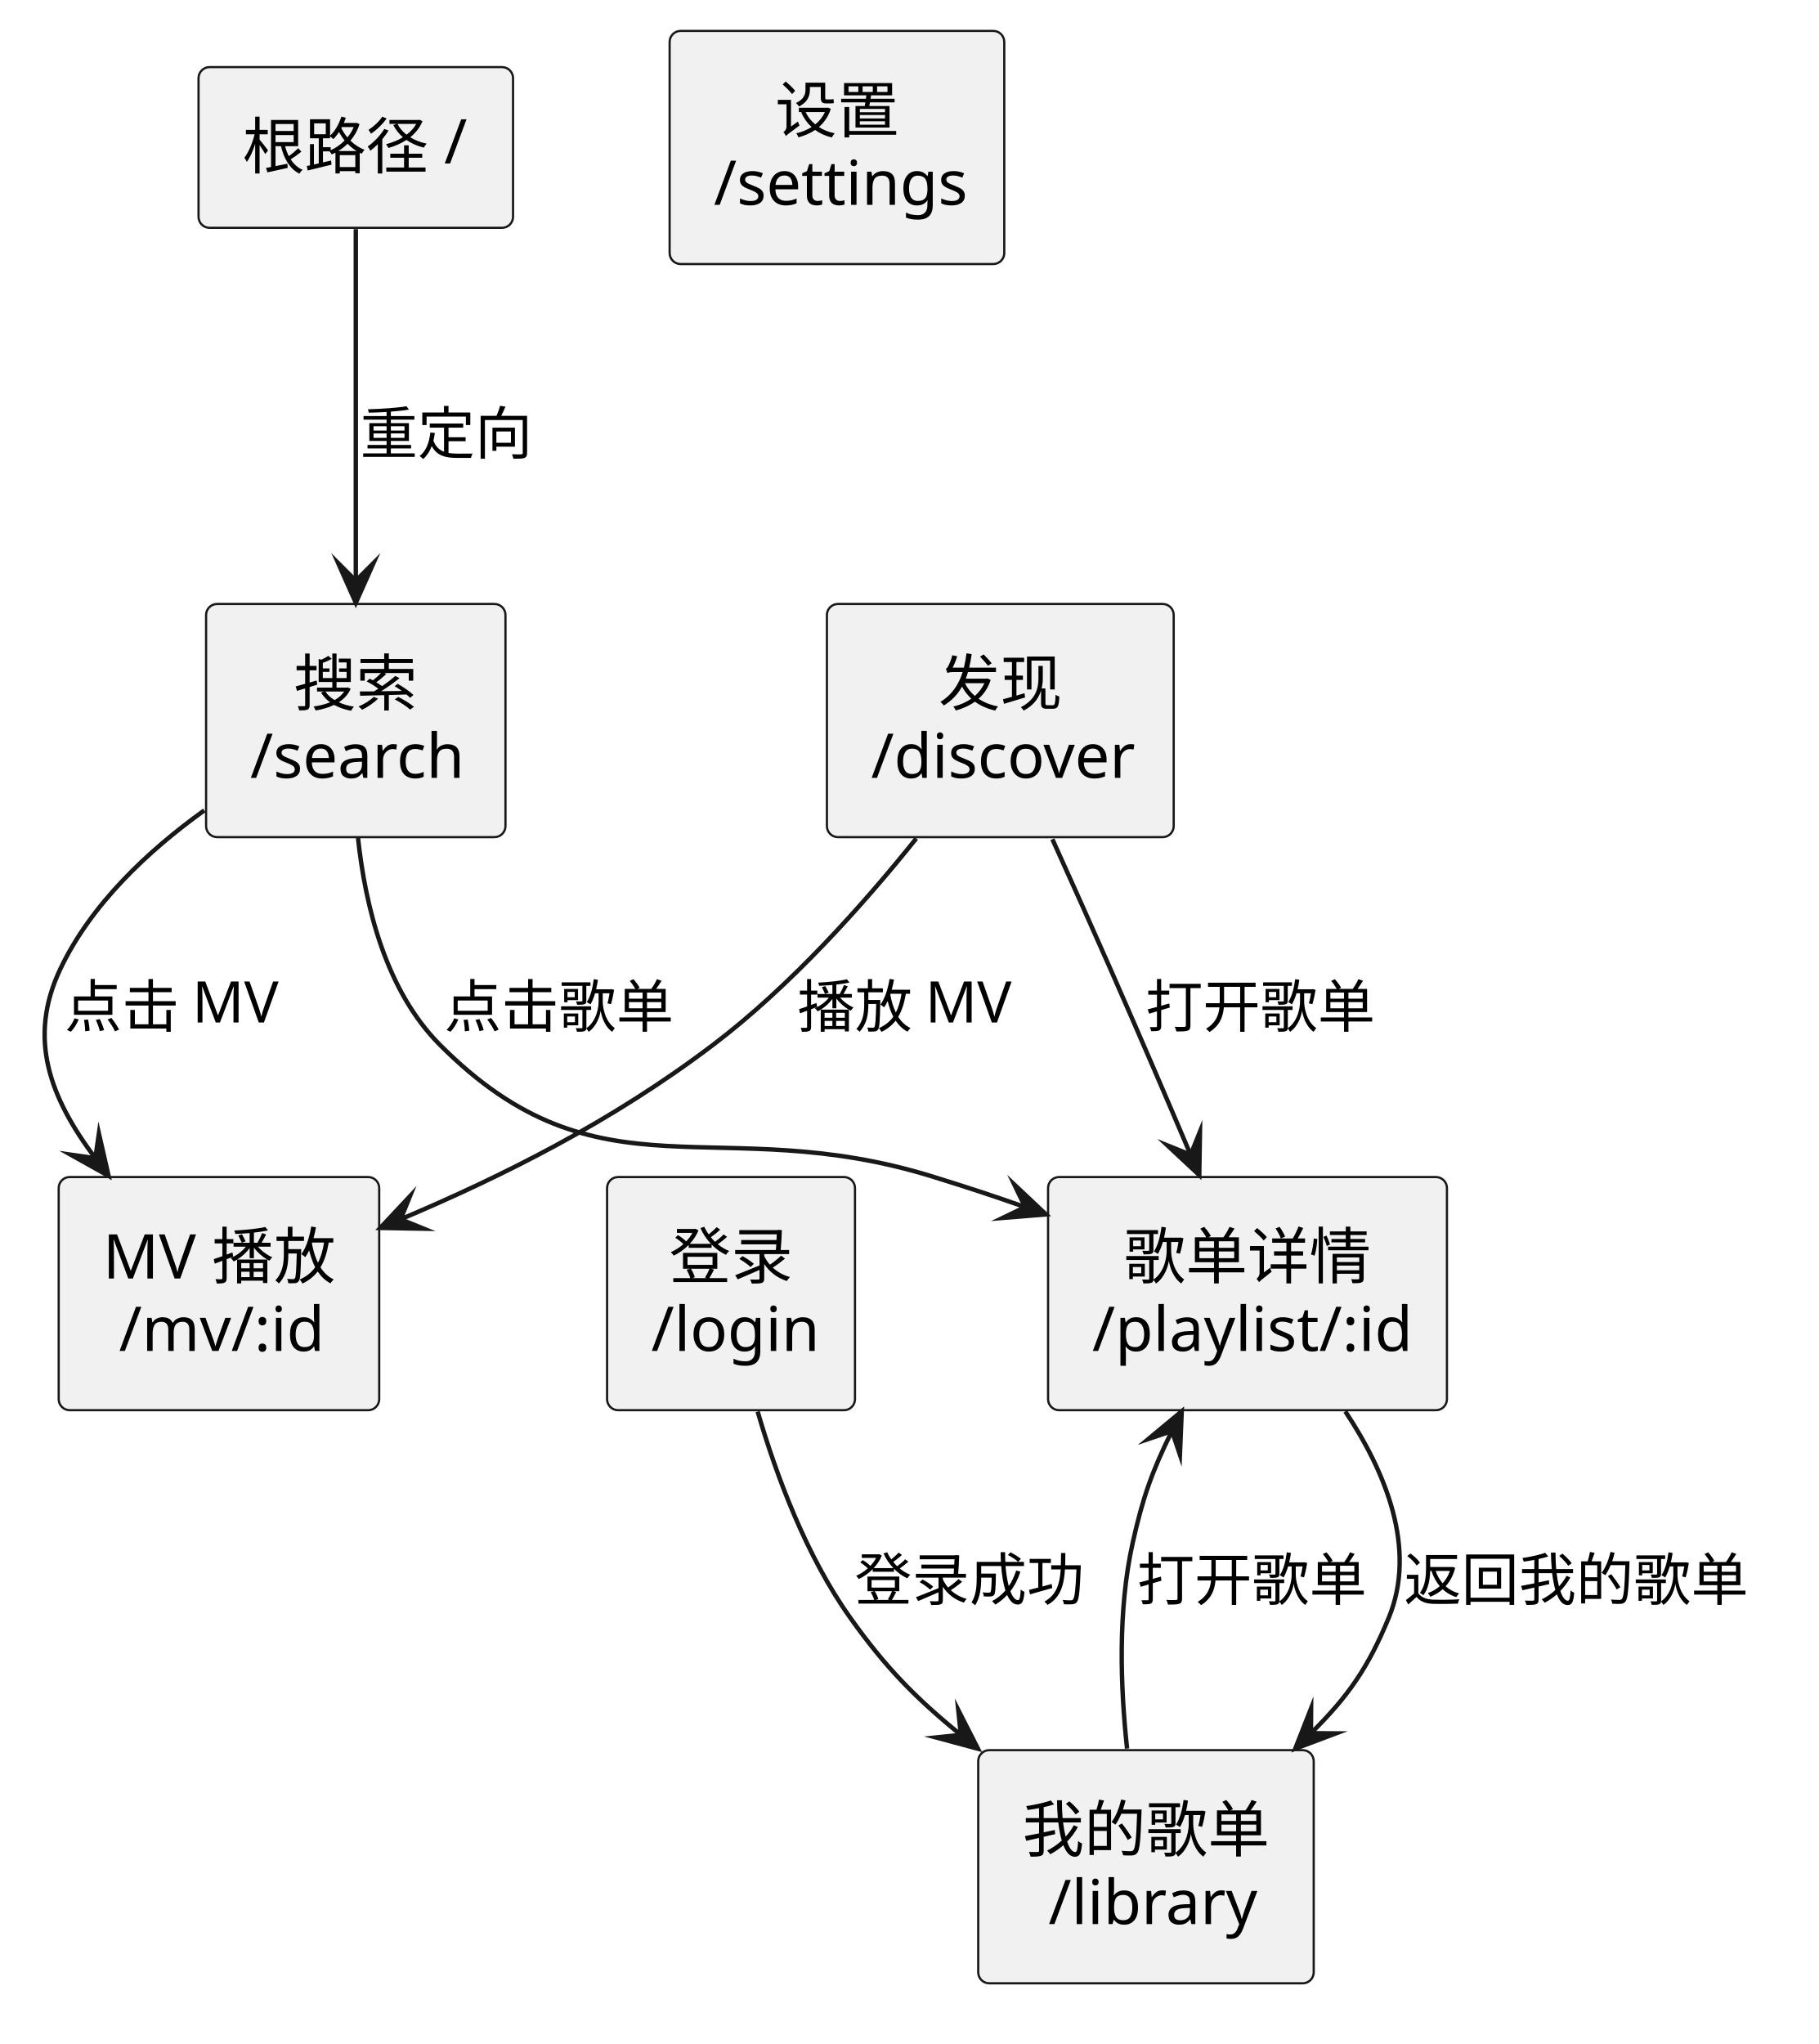
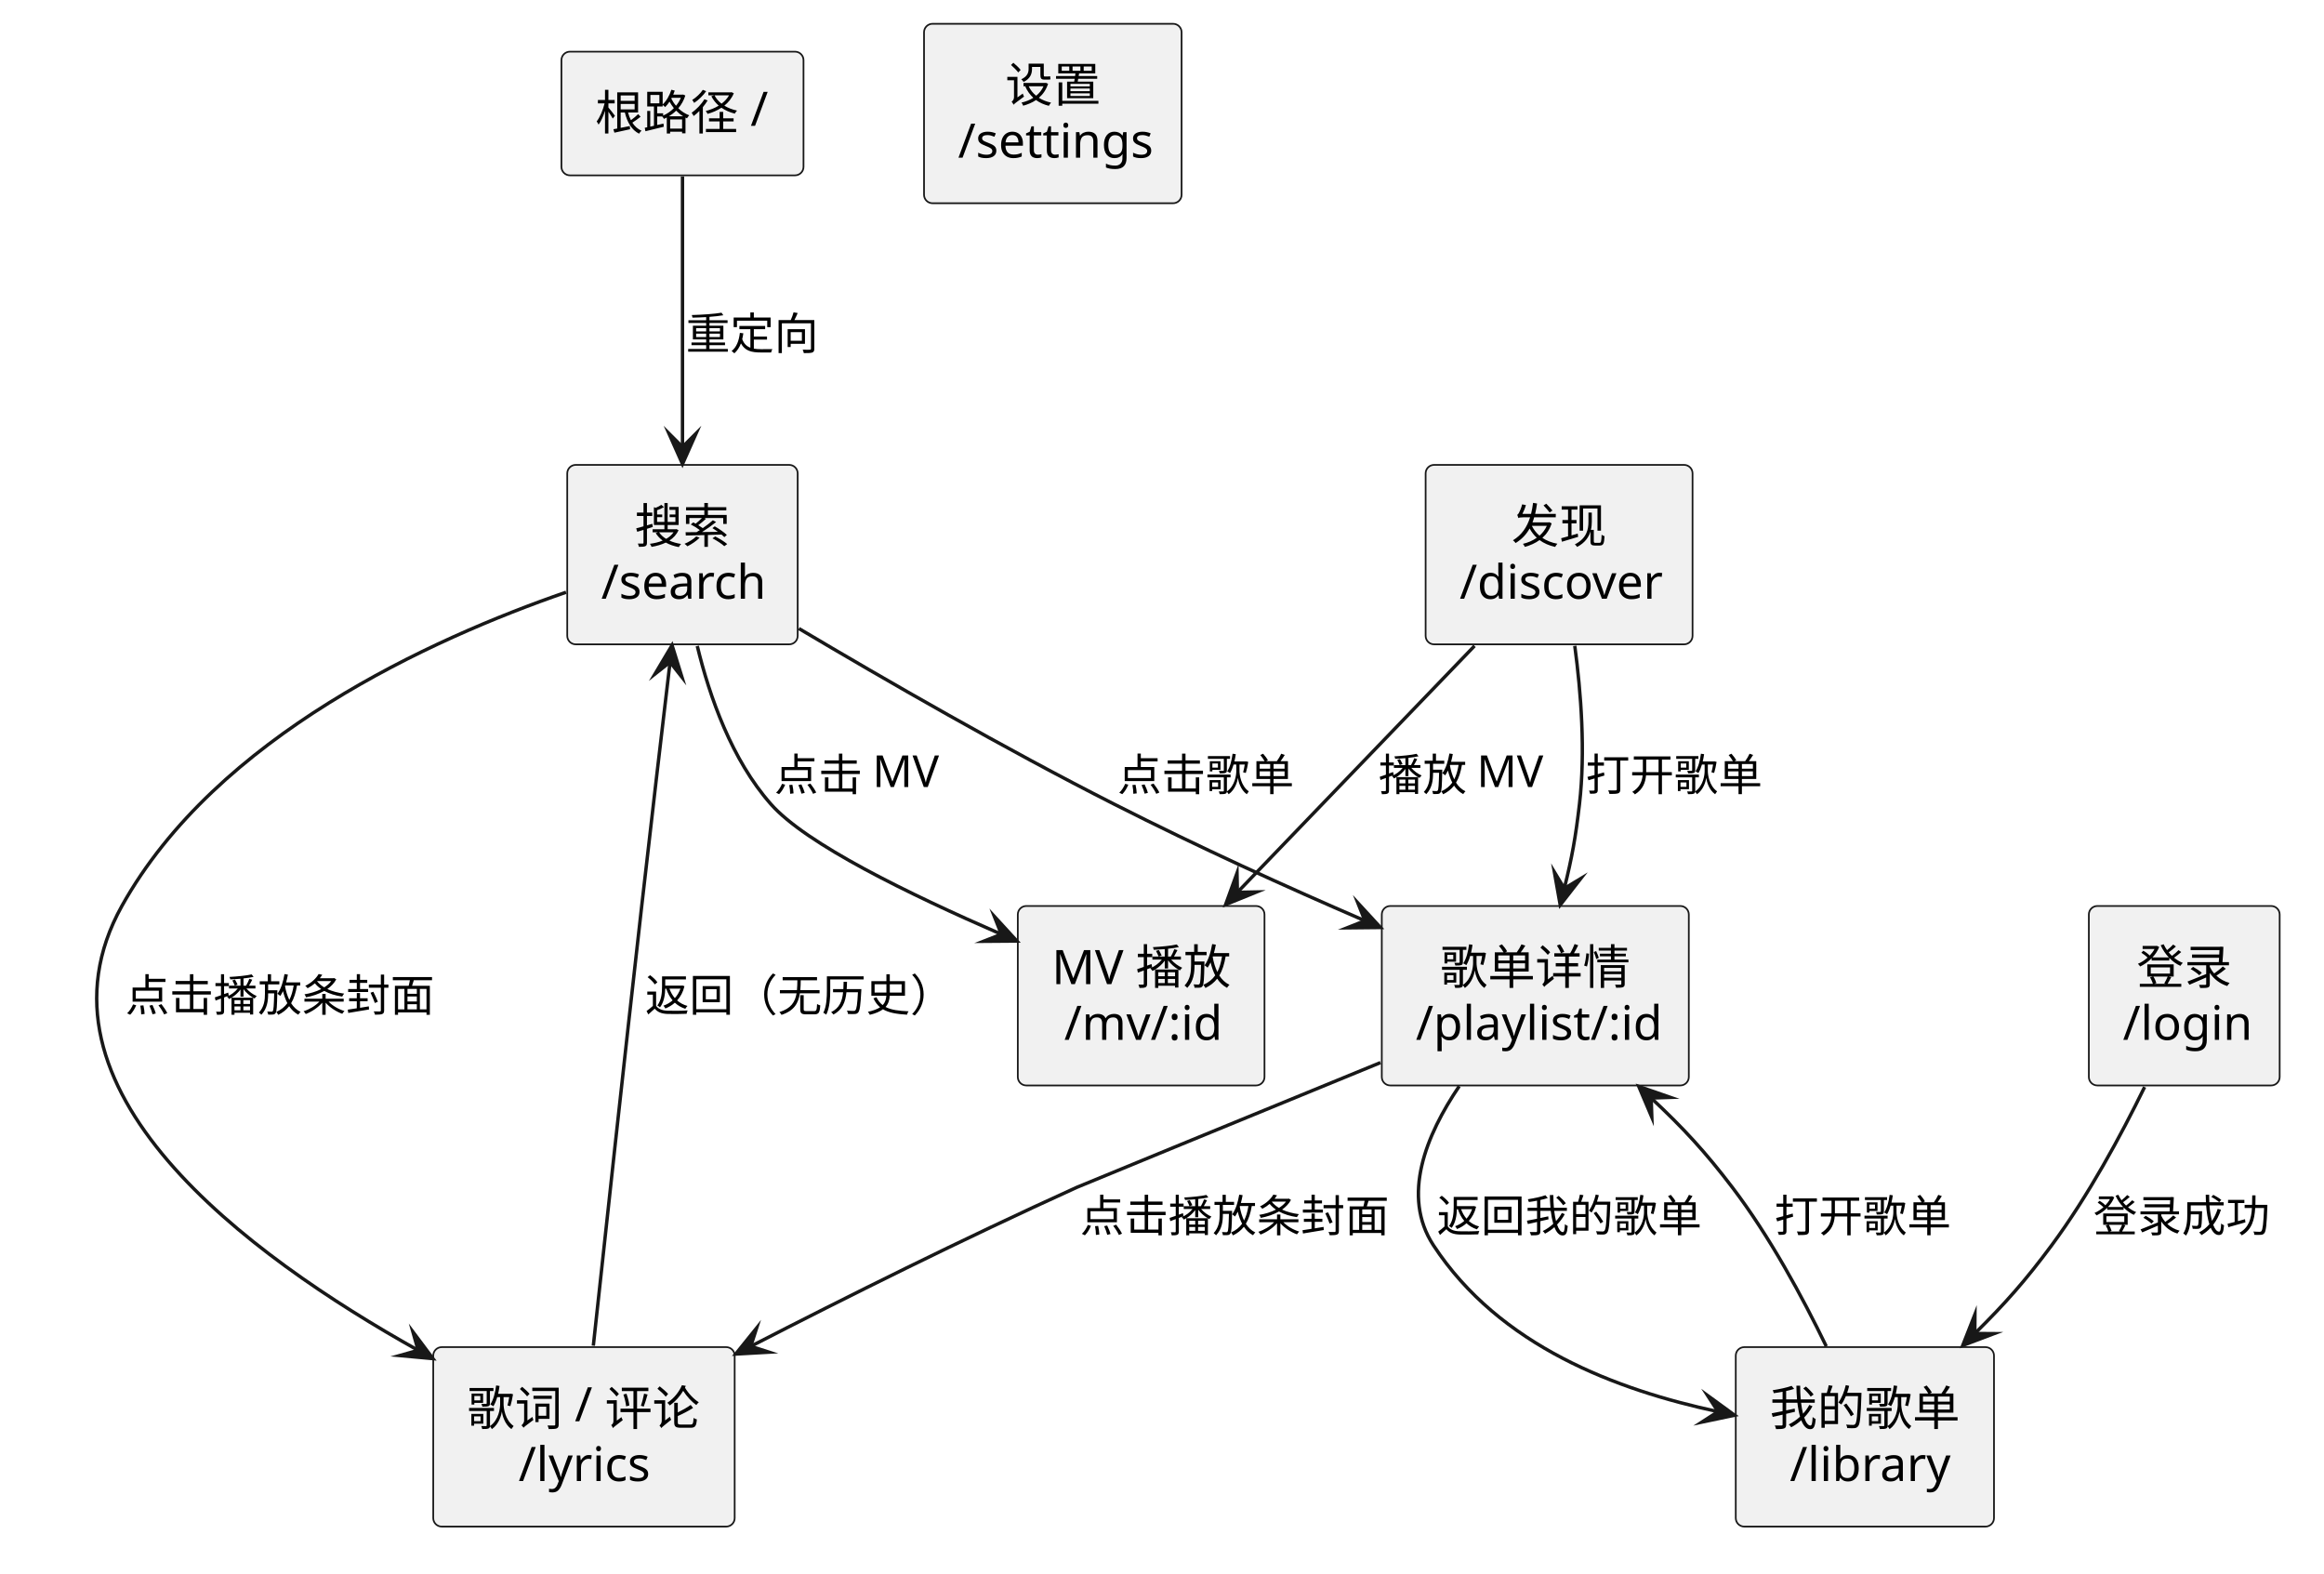
- <svg xmlns="http://www.w3.org/2000/svg" version="1.1" data-diagram-type="DESCRIPTION" style="width:412px;height:463px;background:#FFFFFF;" width="412px" height="463px" viewBox="0 0 412 463" zoomAndPan="magnify" preserveAspectRatio="none" contentStyleType="text/css">
+ <svg xmlns="http://www.w3.org/2000/svg" version="1.1" data-diagram-type="DESCRIPTION" style="width:684px;height:463px;background:#FFFFFF;" width="684px" height="463px" viewBox="0 0 684 463" zoomAndPan="magnify" preserveAspectRatio="none" contentStyleType="text/css">
  <defs />
  <g font-family="sans-serif" lengthAdjust="spacing">
    <g class="entity" data-qualified-name="ROOT" id="ent0001" data-source-line="5">
-       <rect x="44.975" y="15.2" width="71.249" height="36.406" fill="#F1F1F1" style="stroke:#181818;stroke-width:0.5;" rx="2.5" ry="2.5" />
-       <text x="54.975" y="38.188" fill="#000" font-size="14" textLength="51.249">根路径 /</text>
+       <rect x="165.24" y="15.2" width="71.249" height="36.406" fill="#F1F1F1" style="stroke:#181818;stroke-width:0.5;" rx="2.5" ry="2.5" />
+       <text x="175.24" y="38.188" fill="#000" font-size="14" textLength="51.249">根路径 /</text>
    </g>
    <g class="entity" data-qualified-name="SEARCH" id="ent0002" data-source-line="6">
-       <rect x="46.685" y="136.81" width="67.824" height="52.813" fill="#F1F1F1" style="stroke:#181818;stroke-width:0.5;" rx="2.5" ry="2.5" />
-       <text x="66.597" y="159.798" fill="#000" font-size="14" textLength="28">搜索</text>
-       <text x="56.685" y="176.205" fill="#000" font-size="14" textLength="47.824">/search</text>
+       <rect x="166.95" y="136.81" width="67.824" height="52.813" fill="#F1F1F1" style="stroke:#181818;stroke-width:0.5;" rx="2.5" ry="2.5" />
+       <text x="186.862" y="159.798" fill="#000" font-size="14" textLength="28">搜索</text>
+       <text x="176.95" y="176.205" fill="#000" font-size="14" textLength="47.824">/search</text>
    </g>
    <g class="entity" data-qualified-name="DISCOVER" id="ent0003" data-source-line="7">
-       <rect x="187.325" y="136.81" width="78.563" height="52.813" fill="#F1F1F1" style="stroke:#181818;stroke-width:0.5;" rx="2.5" ry="2.5" />
-       <text x="212.607" y="159.798" fill="#000" font-size="14" textLength="28">发现</text>
-       <text x="197.325" y="176.205" fill="#000" font-size="14" textLength="58.563">/discover</text>
+       <rect x="419.59" y="136.81" width="78.563" height="52.813" fill="#F1F1F1" style="stroke:#181818;stroke-width:0.5;" rx="2.5" ry="2.5" />
+       <text x="444.872" y="159.798" fill="#000" font-size="14" textLength="28">发现</text>
+       <text x="429.59" y="176.205" fill="#000" font-size="14" textLength="58.563">/discover</text>
    </g>
    <g class="entity" data-qualified-name="LIBRARY" id="ent0004" data-source-line="8">
-       <rect x="221.605" y="396.44" width="76" height="52.813" fill="#F1F1F1" style="stroke:#181818;stroke-width:0.5;" rx="2.5" ry="2.5" />
-       <text x="231.605" y="419.428" fill="#000" font-size="14" textLength="56">我的歌单</text>
-       <text x="237.518" y="435.835" fill="#000" font-size="14" textLength="44.174">/library</text>
+       <rect x="510.87" y="396.44" width="76" height="52.813" fill="#F1F1F1" style="stroke:#181818;stroke-width:0.5;" rx="2.5" ry="2.5" />
+       <text x="520.87" y="419.428" fill="#000" font-size="14" textLength="56">我的歌单</text>
+       <text x="526.783" y="435.835" fill="#000" font-size="14" textLength="44.174">/library</text>
    </g>
    <g class="entity" data-qualified-name="PLAYLIST" id="ent0005" data-source-line="9">
-       <rect x="237.425" y="266.62" width="90.362" height="52.813" fill="#F1F1F1" style="stroke:#181818;stroke-width:0.5;" rx="2.5" ry="2.5" />
-       <text x="254.606" y="289.608" fill="#000" font-size="14" textLength="56">歌单详情</text>
-       <text x="247.425" y="306.015" fill="#000" font-size="14" textLength="70.362">/playlist/:id</text>
+       <rect x="406.69" y="266.62" width="90.362" height="52.813" fill="#F1F1F1" style="stroke:#181818;stroke-width:0.5;" rx="2.5" ry="2.5" />
+       <text x="423.871" y="289.608" fill="#000" font-size="14" textLength="56">歌单详情</text>
+       <text x="416.69" y="306.015" fill="#000" font-size="14" textLength="70.362">/playlist/:id</text>
    </g>
    <g class="entity" data-qualified-name="MV" id="ent0006" data-source-line="10">
-       <rect x="13.295" y="266.62" width="72.609" height="52.813" fill="#F1F1F1" style="stroke:#181818;stroke-width:0.5;" rx="2.5" ry="2.5" />
-       <text x="23.295" y="289.608" fill="#000" font-size="14" textLength="52.609">MV 播放</text>
-       <text x="26.949" y="306.015" fill="#000" font-size="14" textLength="45.302">/mv/:id</text>
+       <rect x="299.56" y="266.62" width="72.609" height="52.813" fill="#F1F1F1" style="stroke:#181818;stroke-width:0.5;" rx="2.5" ry="2.5" />
+       <text x="309.56" y="289.608" fill="#000" font-size="14" textLength="52.609">MV 播放</text>
+       <text x="313.214" y="306.015" fill="#000" font-size="14" textLength="45.302">/mv/:id</text>
    </g>
-     <g class="entity" data-qualified-name="LOGIN" id="ent0007" data-source-line="11">
-       <rect x="137.525" y="266.62" width="56.162" height="52.813" fill="#F1F1F1" style="stroke:#181818;stroke-width:0.5;" rx="2.5" ry="2.5" />
-       <text x="151.606" y="289.608" fill="#000" font-size="14" textLength="28">登录</text>
-       <text x="147.525" y="306.015" fill="#000" font-size="14" textLength="36.162">/login</text>
+     <g class="entity" data-qualified-name="LYRICS" id="ent0007" data-source-line="11">
+       <rect x="127.51" y="396.44" width="88.721" height="52.813" fill="#F1F1F1" style="stroke:#181818;stroke-width:0.5;" rx="2.5" ry="2.5" />
+       <text x="137.51" y="419.428" fill="#000" font-size="14" textLength="68.721">歌词 / 评论</text>
+       <text x="152.617" y="435.835" fill="#000" font-size="14" textLength="38.507">/lyrics</text>
    </g>
-     <g class="entity" data-qualified-name="SETTINGS" id="ent0008" data-source-line="12">
-       <rect x="151.695" y="7" width="75.809" height="52.813" fill="#F1F1F1" style="stroke:#181818;stroke-width:0.5;" rx="2.5" ry="2.5" />
-       <text x="175.599" y="29.988" fill="#000" font-size="14" textLength="28">设置</text>
-       <text x="161.695" y="46.395" fill="#000" font-size="14" textLength="55.809">/settings</text>
+     <g class="entity" data-qualified-name="LOGIN" id="ent0008" data-source-line="12">
+       <rect x="614.79" y="266.62" width="56.162" height="52.813" fill="#F1F1F1" style="stroke:#181818;stroke-width:0.5;" rx="2.5" ry="2.5" />
+       <text x="628.871" y="289.608" fill="#000" font-size="14" textLength="28">登录</text>
+       <text x="624.79" y="306.015" fill="#000" font-size="14" textLength="36.162">/login</text>
    </g>
-     <g class="link" data-entity-1="ent0001" data-entity-2="ent0002" id="lnk9" data-source-line="14" data-link-type="dependency">
-       <path d="M80.605,51.91 C80.605,73.79 80.605,106.41 80.605,131.55" style="stroke:#181818;stroke-width:1;" fill="none" id="ROOT-to-SEARCH" />
-       <polygon points="80.605,136.55,84.605,127.55,80.605,131.55,76.605,127.55,80.605,136.55" fill="#181818" style="stroke:#181818;stroke-width:1;stroke-linejoin:miter;stroke-miterlimit:10;" />
-       <text x="81.605" y="102.871" fill="#000" font-size="13" textLength="39">重定向</text>
+     <g class="entity" data-qualified-name="SETTINGS" id="ent0009" data-source-line="13">
+       <rect x="271.96" y="7" width="75.809" height="52.813" fill="#F1F1F1" style="stroke:#181818;stroke-width:0.5;" rx="2.5" ry="2.5" />
+       <text x="295.864" y="29.988" fill="#000" font-size="14" textLength="28">设置</text>
+       <text x="281.96" y="46.395" fill="#000" font-size="14" textLength="55.809">/settings</text>
    </g>
-     <g class="link" data-entity-1="ent0002" data-entity-2="ent0005" id="lnk10" data-source-line="15" data-link-type="dependency">
-       <path d="M81.105,189.82 C82.755,205.31 87.415,224.37 99.605,236.62 C135.945,273.16 162.415,251.26 211.605,266.62 C219.845,269.2 223.846,270.486 232.236,273.426" style="stroke:#181818;stroke-width:1;" fill="none" id="SEARCH-to-PLAYLIST" />
-       <polygon points="236.955,275.08,229.784,268.329,232.236,273.426,227.139,275.879,236.955,275.08" fill="#181818" style="stroke:#181818;stroke-width:1;stroke-linejoin:miter;stroke-miterlimit:10;" />
-       <text x="100.605" y="232.681" fill="#000" font-size="13" textLength="52">点击歌单</text>
+     <g class="link" data-entity-1="ent0001" data-entity-2="ent0002" id="lnk10" data-source-line="15" data-link-type="dependency">
+       <path d="M200.87,51.91 C200.87,73.79 200.87,106.41 200.87,131.55" style="stroke:#181818;stroke-width:1;" fill="none" id="ROOT-to-SEARCH" />
+       <polygon points="200.87,136.55,204.87,127.55,200.87,131.55,196.87,127.55,200.87,136.55" fill="#181818" style="stroke:#181818;stroke-width:1;stroke-linejoin:miter;stroke-miterlimit:10;" />
+       <text x="201.87" y="102.871" fill="#000" font-size="13" textLength="39">重定向</text>
    </g>
-     <g class="link" data-entity-1="ent0002" data-entity-2="ent0006" id="lnk11" data-source-line="16" data-link-type="dependency">
-       <path d="M46.275,183.57 C33.555,192.71 20.545,204.88 13.605,219.62 C6.245,235.25 11.279,248.567 21.599,262.357" style="stroke:#181818;stroke-width:1;" fill="none" id="SEARCH-to-MV" />
-       <polygon points="24.595,266.36,22.405,256.758,21.599,262.357,16,261.551,24.595,266.36" fill="#181818" style="stroke:#181818;stroke-width:1;stroke-linejoin:miter;stroke-miterlimit:10;" />
-       <text x="14.605" y="232.681" fill="#000" font-size="13" textLength="48.852">点击 MV</text>
+     <g class="link" data-entity-1="ent0002" data-entity-2="ent0005" id="lnk11" data-source-line="16" data-link-type="dependency">
+       <path d="M235.13,184.97 C260.41,199.98 295.83,220.39 327.87,236.62 C353.42,249.58 378.061,260.736 401.721,270.966" style="stroke:#181818;stroke-width:1;" fill="none" id="SEARCH-to-PLAYLIST" />
+       <polygon points="406.31,272.95,399.637,265.707,401.721,270.966,396.462,273.05,406.31,272.95" fill="#181818" style="stroke:#181818;stroke-width:1;stroke-linejoin:miter;stroke-miterlimit:10;" />
+       <text x="328.87" y="232.681" fill="#000" font-size="13" textLength="52">点击歌单</text>
    </g>
-     <g class="link" data-entity-1="ent0003" data-entity-2="ent0005" id="lnk12" data-source-line="17" data-link-type="dependency">
-       <path d="M238.405,190.1 C242.615,199.4 247.355,209.96 251.605,219.62 C258.375,235.02 263.84,247.738 269.72,261.578" style="stroke:#181818;stroke-width:1;" fill="none" id="DISCOVER-to-PLAYLIST" />
-       <polygon points="271.675,266.18,271.837,256.332,269.72,261.578,264.474,259.461,271.675,266.18" fill="#181818" style="stroke:#181818;stroke-width:1;stroke-linejoin:miter;stroke-miterlimit:10;" />
-       <text x="259.505" y="232.681" fill="#000" font-size="13" textLength="52">打开歌单</text>
+     <g class="link" data-entity-1="ent0002" data-entity-2="ent0006" id="lnk12" data-source-line="17" data-link-type="dependency">
+       <path d="M205.22,190.11 C208.86,205.13 215.38,223.6 226.87,236.62 C237.22,248.37 267.246,262.973 294.716,274.943" style="stroke:#181818;stroke-width:1;" fill="none" id="SEARCH-to-MV" />
+       <polygon points="299.3,276.94,292.647,269.678,294.716,274.943,289.451,277.012,299.3,276.94" fill="#181818" style="stroke:#181818;stroke-width:1;stroke-linejoin:miter;stroke-miterlimit:10;" />
+       <text x="227.87" y="232.681" fill="#000" font-size="13" textLength="48.852">点击 MV</text>
    </g>
-     <g class="link" data-entity-1="ent0003" data-entity-2="ent0006" id="lnk13" data-source-line="18" data-link-type="dependency">
-       <path d="M207.575,189.92 C195.585,204.88 179.095,223.35 161.605,236.62 C138.535,254.14 113.67,266.503 90.75,276.193" style="stroke:#181818;stroke-width:1;" fill="none" id="DISCOVER-to-MV" />
-       <polygon points="86.145,278.14,95.992,278.32,90.75,276.193,92.877,270.951,86.145,278.14" fill="#181818" style="stroke:#181818;stroke-width:1;stroke-linejoin:miter;stroke-miterlimit:10;" />
-       <text x="180.665" y="232.681" fill="#000" font-size="13" textLength="48.852">播放 MV</text>
+     <g class="link" data-entity-1="ent0002" data-entity-2="ent0007" id="lnk13" data-source-line="18" data-link-type="dependency">
+       <path d="M166.6,174.29 C126.97,187.98 63.65,216.69 35.87,266.62 C6,320.32 72.816,369.29 123.066,397.38" style="stroke:#181818;stroke-width:1;" fill="none" id="SEARCH-to-LYRICS" />
+       <polygon points="127.43,399.82,121.526,391.937,123.066,397.38,117.622,398.92,127.43,399.82" fill="#181818" style="stroke:#181818;stroke-width:1;stroke-linejoin:miter;stroke-miterlimit:10;" />
+       <text x="36.87" y="297.591" fill="#000" font-size="13" textLength="91">点击播放条封面</text>
    </g>
-     <g class="link" data-entity-1="ent0004" data-entity-2="ent0005" id="lnk14" data-source-line="19" data-link-type="dependency">
-       <path d="M255.325,396.09 C253.805,382.13 253.205,364.66 256.605,349.44 C258.865,339.27 260.987,333.251 265.487,324.161" style="stroke:#181818;stroke-width:1;" fill="none" id="LIBRARY-to-PLAYLIST" />
-       <polygon points="267.705,319.68,260.127,325.971,265.487,324.161,267.297,329.52,267.705,319.68" fill="#181818" style="stroke:#181818;stroke-width:1;stroke-linejoin:miter;stroke-miterlimit:10;" />
-       <text x="257.605" y="362.501" fill="#000" font-size="13" textLength="52">打开歌单</text>
+     <g class="link" data-entity-1="ent0007" data-entity-2="ent0002" id="lnk20" data-source-line="25" data-link-type="dependency">
+       <path d="M174.63,396.02 C177.95,365.21 183.71,312.15 188.87,266.62 C191.83,240.48 194.763,215.555 197.213,194.845" style="stroke:#181818;stroke-width:1;" fill="none" id="LYRICS-to-SEARCH" />
+       <polygon points="197.8,189.88,192.77,198.348,197.213,194.845,200.715,199.288,197.8,189.88" fill="#181818" style="stroke:#181818;stroke-width:1;stroke-linejoin:miter;stroke-miterlimit:10;" />
+       <text x="189.87" y="297.591" fill="#000" font-size="13" textLength="91">返回（无历史）</text>
    </g>
-     <g class="link" data-entity-1="ent0005" data-entity-2="ent0004" id="lnk15" data-source-line="20" data-link-type="dependency">
-       <path d="M304.755,319.7 C313.905,333.48 321.045,350.81 314.605,366.44 C310.005,377.59 305.515,384.18 296.975,392.6" style="stroke:#181818;stroke-width:1;" fill="none" id="PLAYLIST-to-LIBRARY" />
-       <polygon points="293.415,396.11,302.632,392.64,296.975,392.6,297.015,386.943,293.415,396.11" fill="#181818" style="stroke:#181818;stroke-width:1;stroke-linejoin:miter;stroke-miterlimit:10;" />
-       <text x="318.065" y="362.501" fill="#000" font-size="13" textLength="78">返回我的歌单</text>
+     <g class="link" data-entity-1="ent0003" data-entity-2="ent0005" id="lnk14" data-source-line="19" data-link-type="dependency">
+       <path d="M463.49,190.06 C465.34,203.9 466.65,221.21 464.87,236.62 C463.73,246.44 462.703,252.187 460.403,261.467" style="stroke:#181818;stroke-width:1;" fill="none" id="DISCOVER-to-PLAYLIST" />
+       <polygon points="459.2,266.32,465.248,258.547,460.403,261.467,457.483,256.622,459.2,266.32" fill="#181818" style="stroke:#181818;stroke-width:1;stroke-linejoin:miter;stroke-miterlimit:10;" />
+       <text x="466.71" y="232.681" fill="#000" font-size="13" textLength="52">打开歌单</text>
    </g>
-     <g class="link" data-entity-1="ent0007" data-entity-2="ent0004" id="lnk16" data-source-line="21" data-link-type="dependency">
-       <path d="M171.635,319.74 C175.895,334.34 182.645,352.44 192.605,366.44 C200.475,377.51 207.213,384.489 217.673,392.979" style="stroke:#181818;stroke-width:1;" fill="none" id="LOGIN-to-LIBRARY" />
-       <polygon points="221.555,396.13,217.088,387.352,217.673,392.979,212.046,393.564,221.555,396.13" fill="#181818" style="stroke:#181818;stroke-width:1;stroke-linejoin:miter;stroke-miterlimit:10;" />
-       <text x="193.605" y="362.501" fill="#000" font-size="13" textLength="52">登录成功</text>
+     <g class="link" data-entity-1="ent0003" data-entity-2="ent0006" id="lnk15" data-source-line="20" data-link-type="dependency">
+       <path d="M433.98,190.08 C412.64,212.26 385.517,240.438 364.187,262.598" style="stroke:#181818;stroke-width:1;" fill="none" id="DISCOVER-to-MV" />
+       <polygon points="360.72,266.2,369.843,262.49,364.187,262.598,364.079,256.942,360.72,266.2" fill="#181818" style="stroke:#181818;stroke-width:1;stroke-linejoin:miter;stroke-miterlimit:10;" />
+       <text x="405.73" y="232.681" fill="#000" font-size="13" textLength="48.852">播放 MV</text>
+     </g>
+     <g class="link" data-entity-1="ent0004" data-entity-2="ent0005" id="lnk16" data-source-line="21" data-link-type="dependency">
+       <path d="M537.51,396.2 C530.54,381.79 520.86,363.86 509.87,349.44 C501.85,338.92 495.443,331.984 485.973,323.134" style="stroke:#181818;stroke-width:1;" fill="none" id="LIBRARY-to-PLAYLIST" />
+       <polygon points="482.32,319.72,486.164,328.788,485.973,323.134,491.627,322.943,482.32,319.72" fill="#181818" style="stroke:#181818;stroke-width:1;stroke-linejoin:miter;stroke-miterlimit:10;" />
+       <text x="522.25" y="362.501" fill="#000" font-size="13" textLength="52">打开歌单</text>
+     </g>
+     <g class="link" data-entity-1="ent0005" data-entity-2="ent0004" id="lnk18" data-source-line="23" data-link-type="dependency">
+       <path d="M429.48,319.65 C419.71,334.05 412.4,351.98 421.87,366.44 C441.37,396.22 475.881,409.041 505.651,415.431" style="stroke:#181818;stroke-width:1;" fill="none" id="PLAYLIST-to-LIBRARY" />
+       <polygon points="510.54,416.48,502.58,410.68,505.651,415.431,500.901,418.502,510.54,416.48" fill="#181818" style="stroke:#181818;stroke-width:1;stroke-linejoin:miter;stroke-miterlimit:10;" />
+       <text x="422.87" y="362.501" fill="#000" font-size="13" textLength="78">返回我的歌单</text>
+     </g>
+     <g class="link" data-entity-1="ent0005" data-entity-2="ent0007" id="lnk17" data-source-line="22" data-link-type="dependency">
+       <path d="M406.3,312.71 C367.56,328.6 317.99,348.93 316.87,349.44 C282.79,364.91 249.437,381.565 220.967,396.195" style="stroke:#181818;stroke-width:1;" fill="none" id="PLAYLIST-to-LYRICS" />
+       <polygon points="216.52,398.48,226.353,397.924,220.967,396.195,222.697,390.809,216.52,398.48" fill="#181818" style="stroke:#181818;stroke-width:1;stroke-linejoin:miter;stroke-miterlimit:10;" />
+       <text x="317.87" y="362.501" fill="#000" font-size="13" textLength="91">点击播放条封面</text>
+     </g>
+     <g class="link" data-entity-1="ent0008" data-entity-2="ent0004" id="lnk19" data-source-line="24" data-link-type="dependency">
+       <path d="M631.2,319.9 C624.2,334.22 614.58,351.98 603.87,366.44 C596.2,376.78 590.209,383.568 581.229,392.428" style="stroke:#181818;stroke-width:1;" fill="none" id="LOGIN-to-LIBRARY" />
+       <polygon points="577.67,395.94,586.886,392.466,581.229,392.428,581.267,386.772,577.67,395.94" fill="#181818" style="stroke:#181818;stroke-width:1;stroke-linejoin:miter;stroke-miterlimit:10;" />
+       <text x="616.11" y="362.501" fill="#000" font-size="13" textLength="52">登录成功</text>
    </g>
  </g>
</svg>
